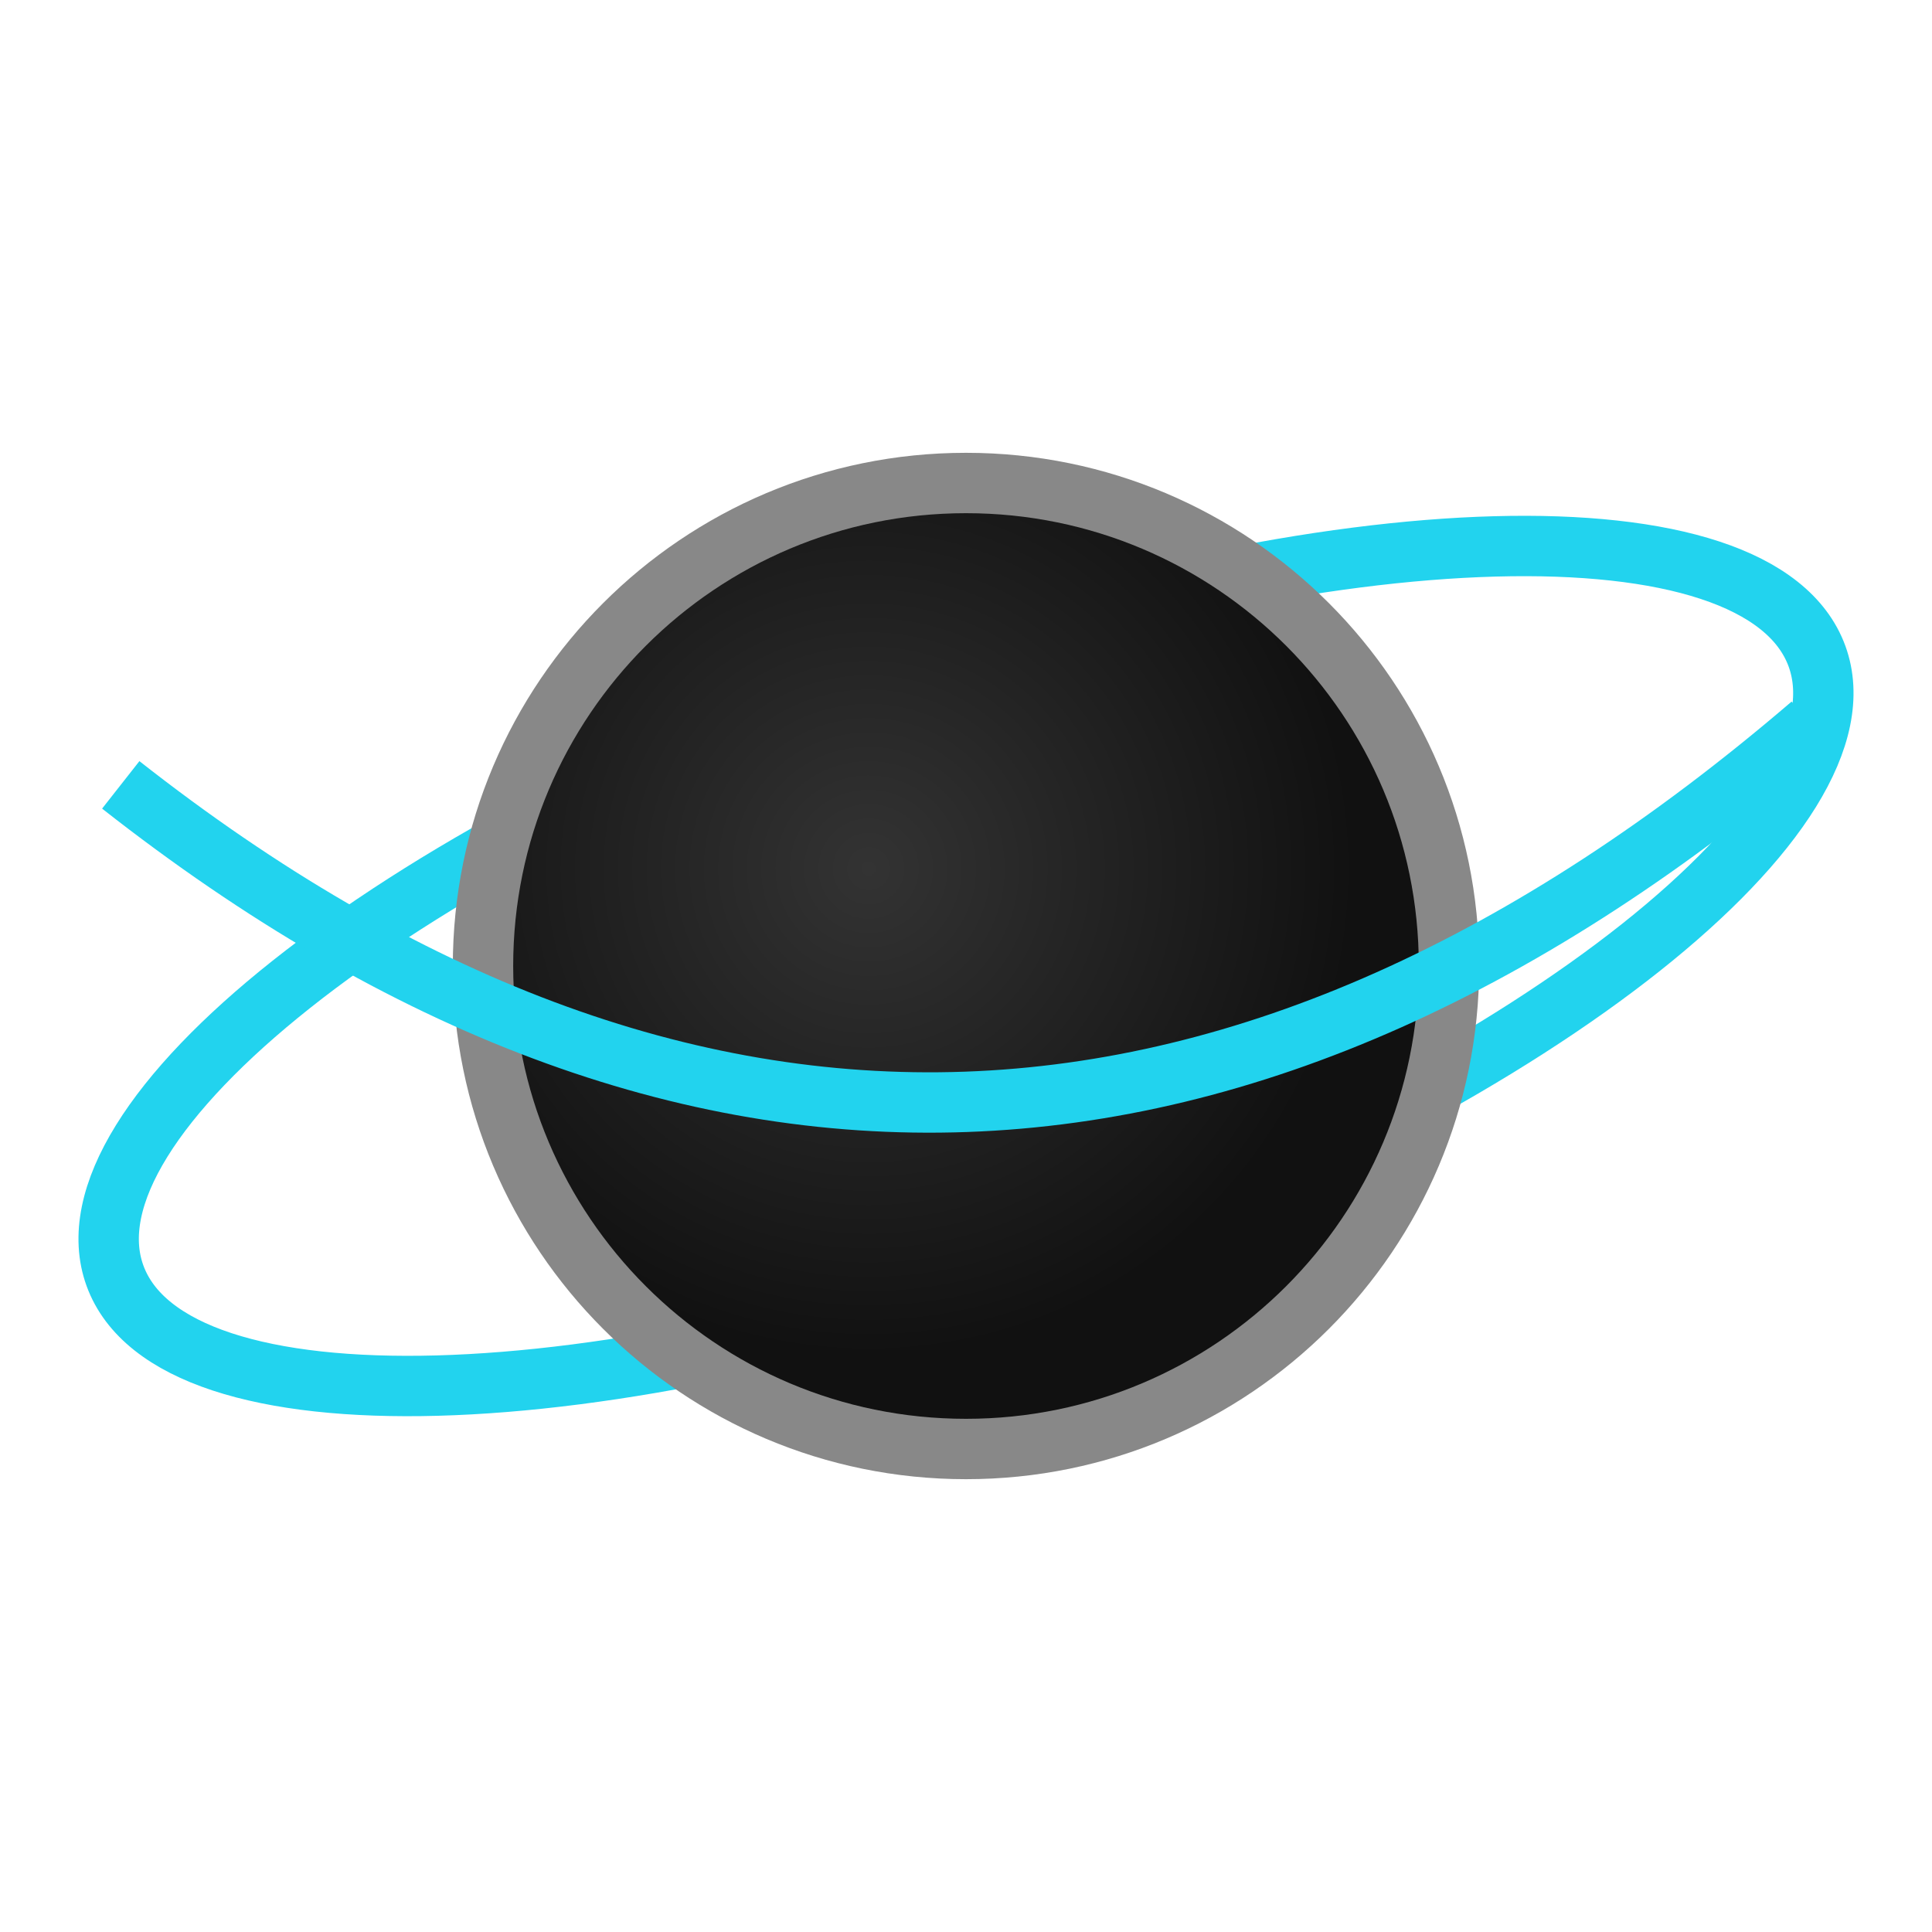
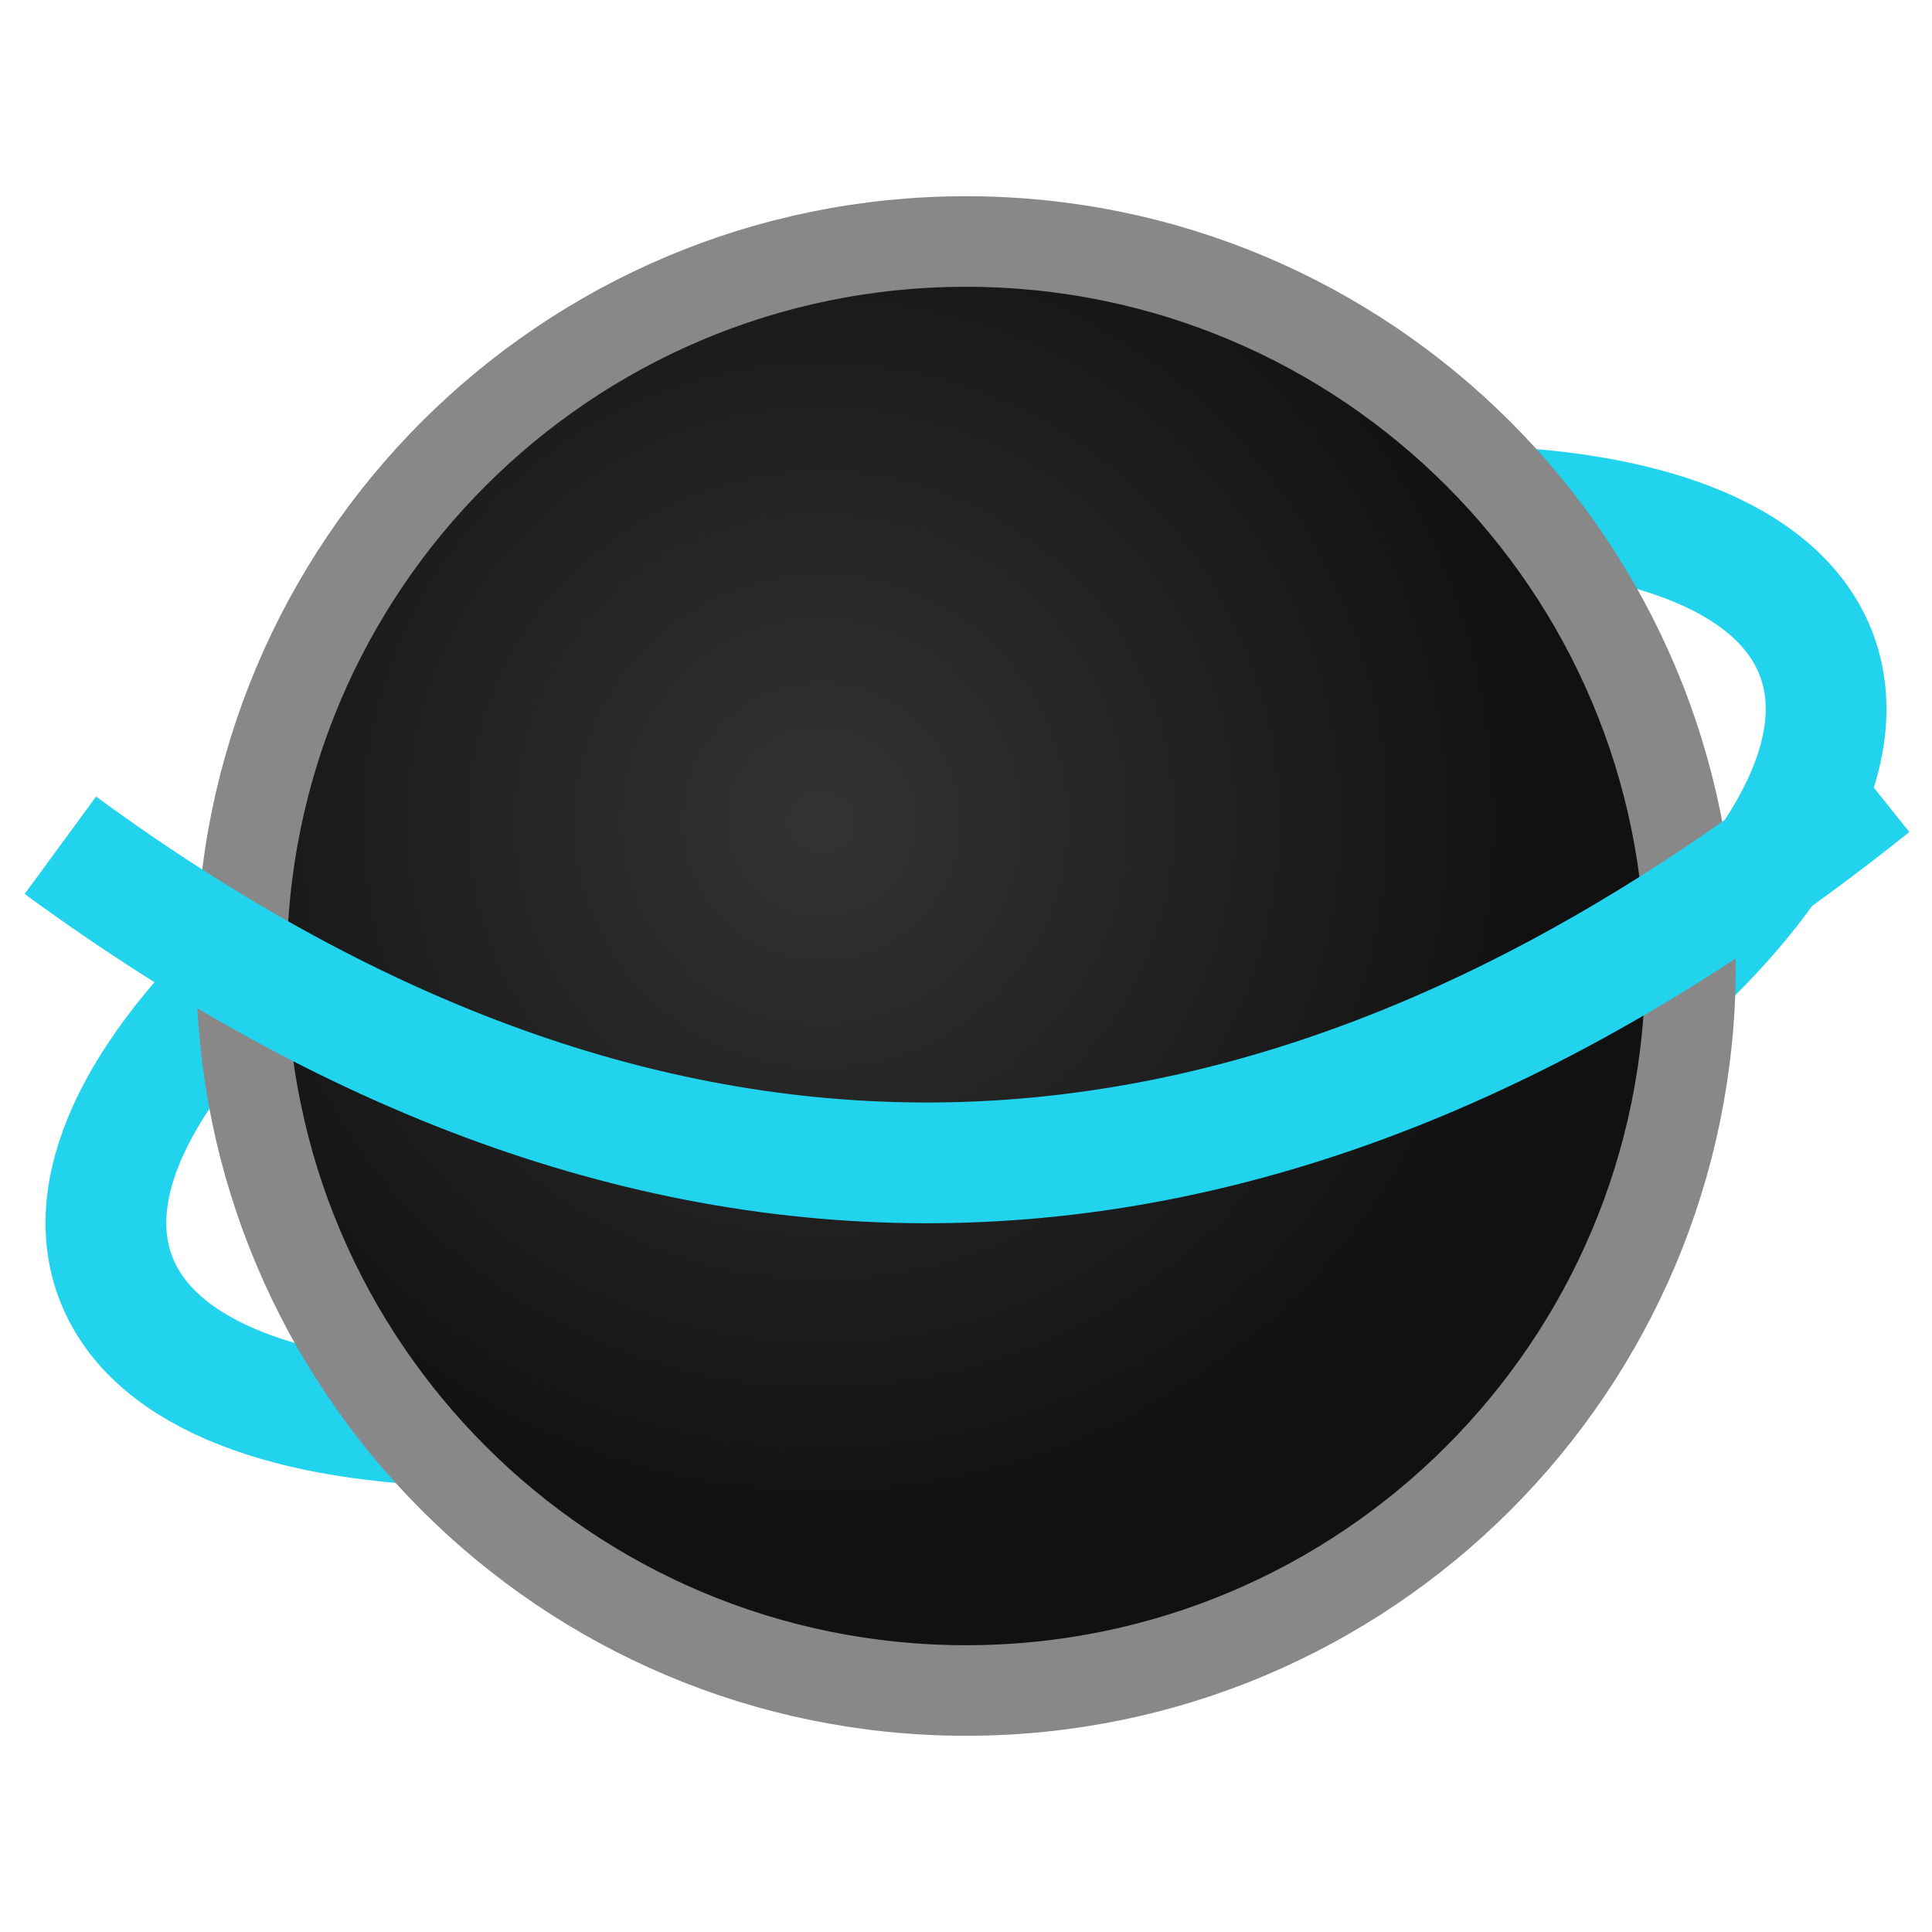
<svg xmlns="http://www.w3.org/2000/svg" width="32" height="32" viewBox="0 0 32 32">
  <defs>
    <radialGradient id="pg" cx="40%" cy="40%">
      <stop offset="0%" stop-color="#333" />
      <stop offset="100%" stop-color="#111" />
    </radialGradient>
  </defs>
-   <ellipse cx="16" cy="16" rx="15" ry="5" fill="none" stroke="#22d3ee" stroke-width="1" transform="rotate(-20 16 16)" />
-   <circle cx="16" cy="16" r="8" fill="url(#pg)" stroke="#888" stroke-width="1" />
-   <path d="M 2,13 Q 16,24 30,12" fill="none" stroke="#22d3ee" stroke-width="1" />
+   <ellipse cx="16" cy="16" rx="15" ry="6" fill="none" stroke="#22d3ee" stroke-width="2" transform="rotate(-20 16 16)" />
+   <circle cx="16" cy="16" r="12" fill="url(#pg)" stroke="#888" stroke-width="1.5" />
+   <path d="M 1,14 Q 16,25 31,13" fill="none" stroke="#22d3ee" stroke-width="2" />
</svg>
